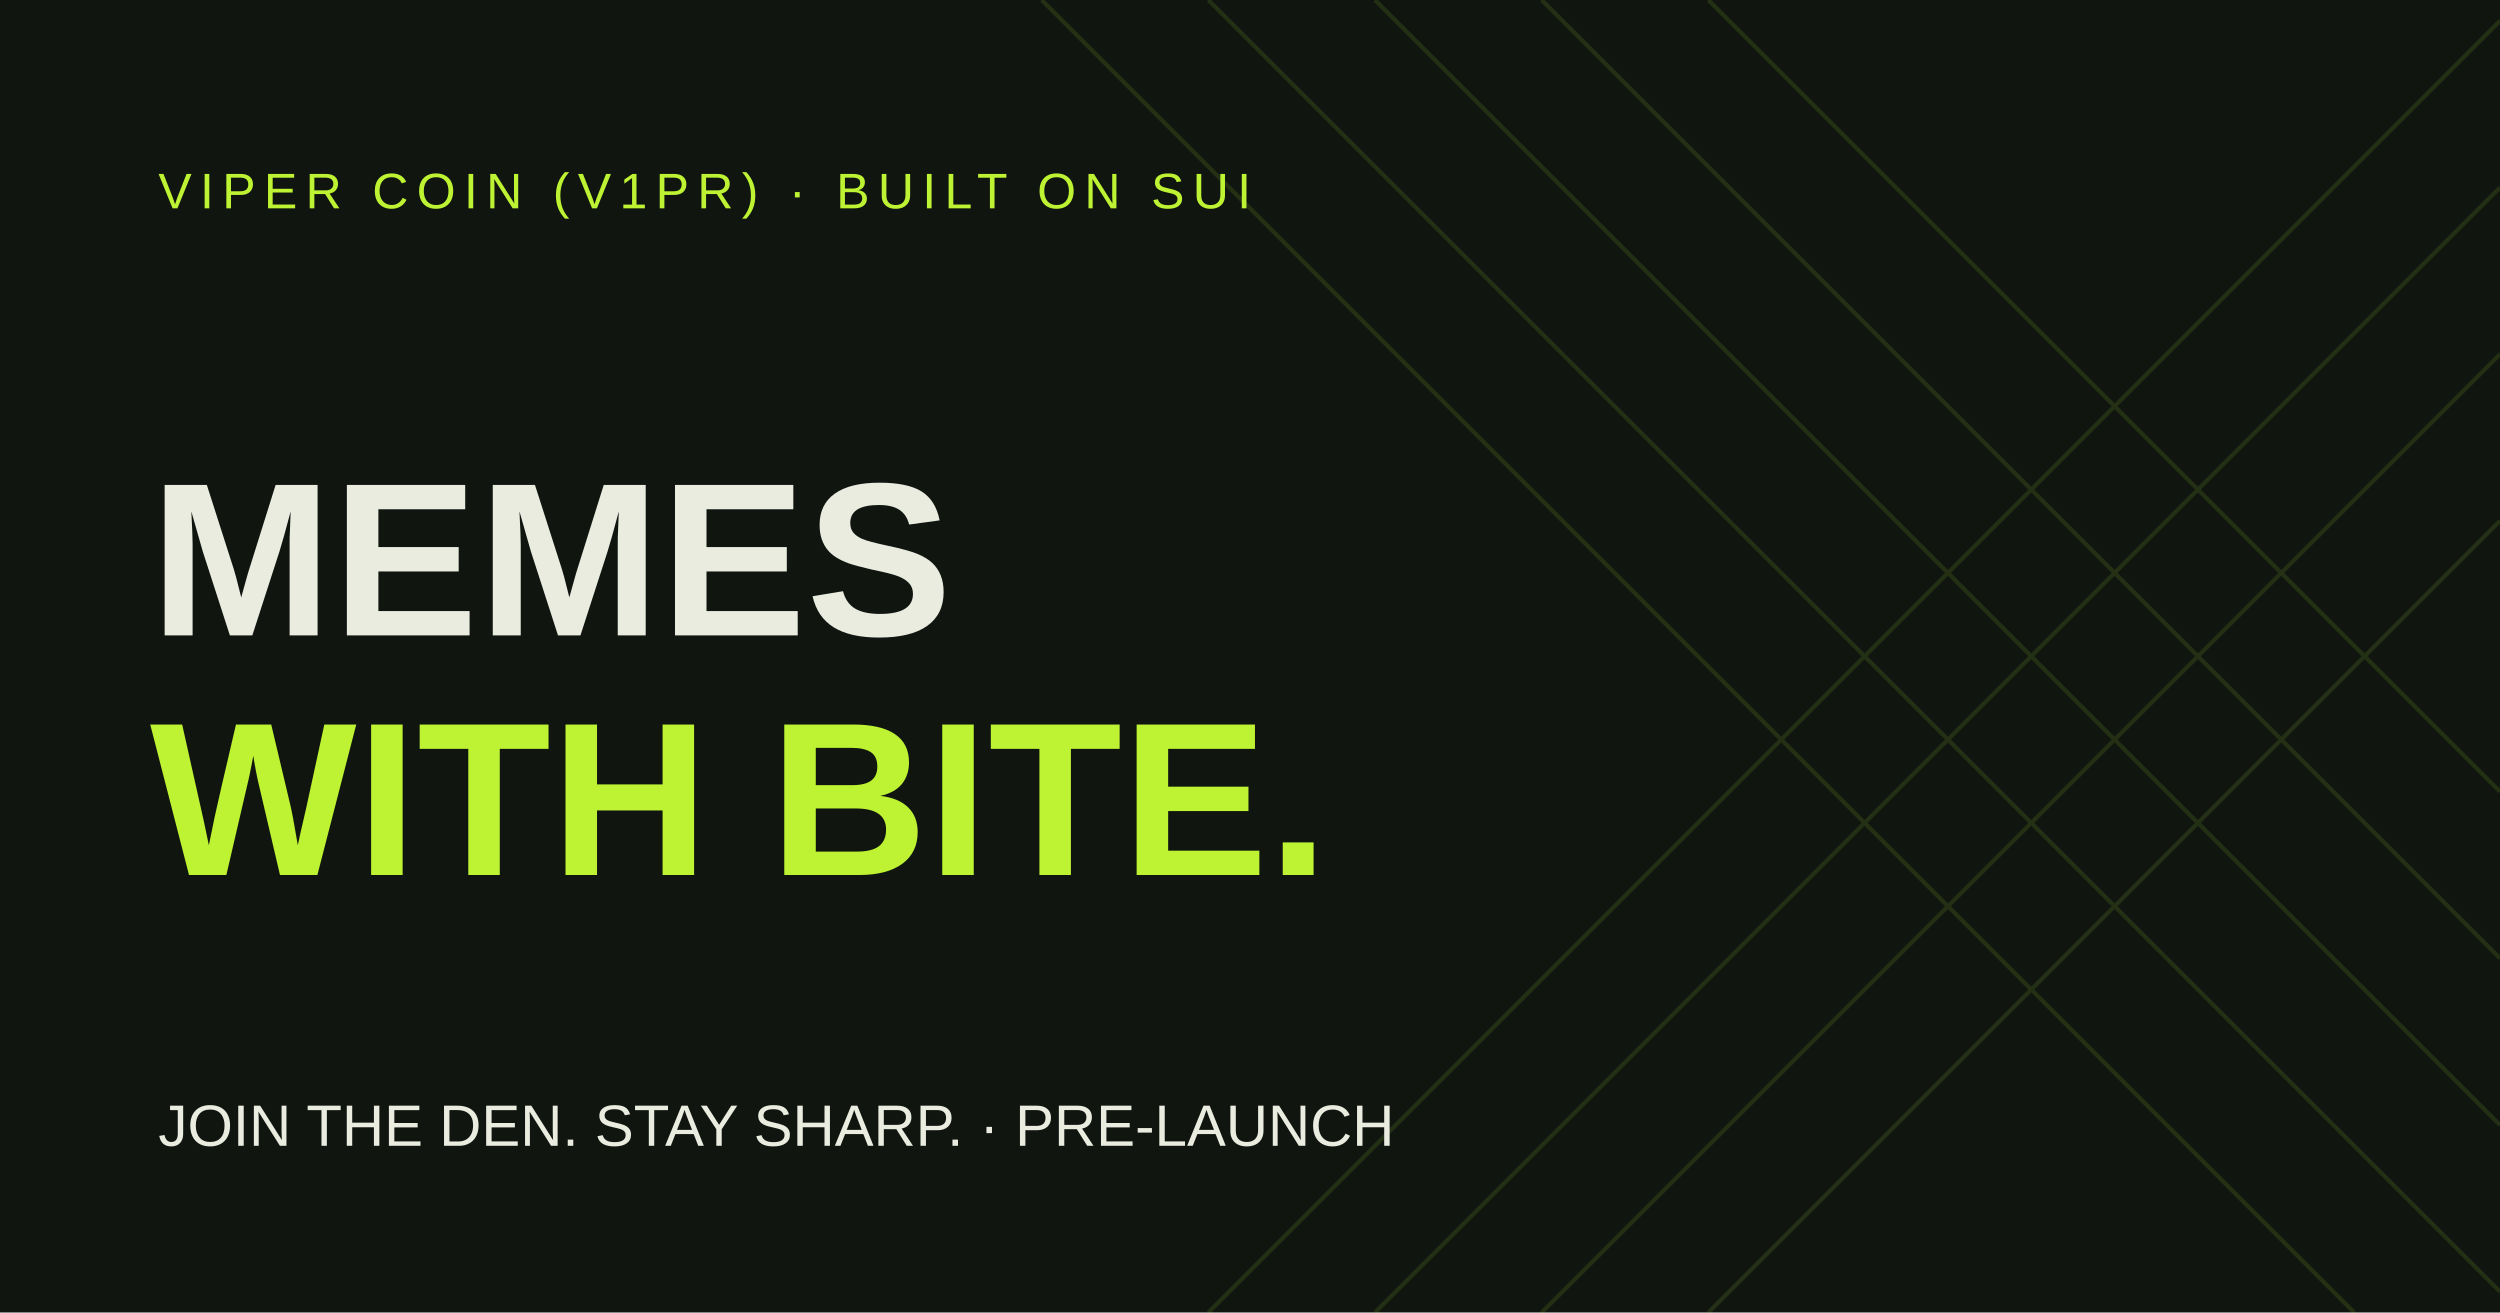
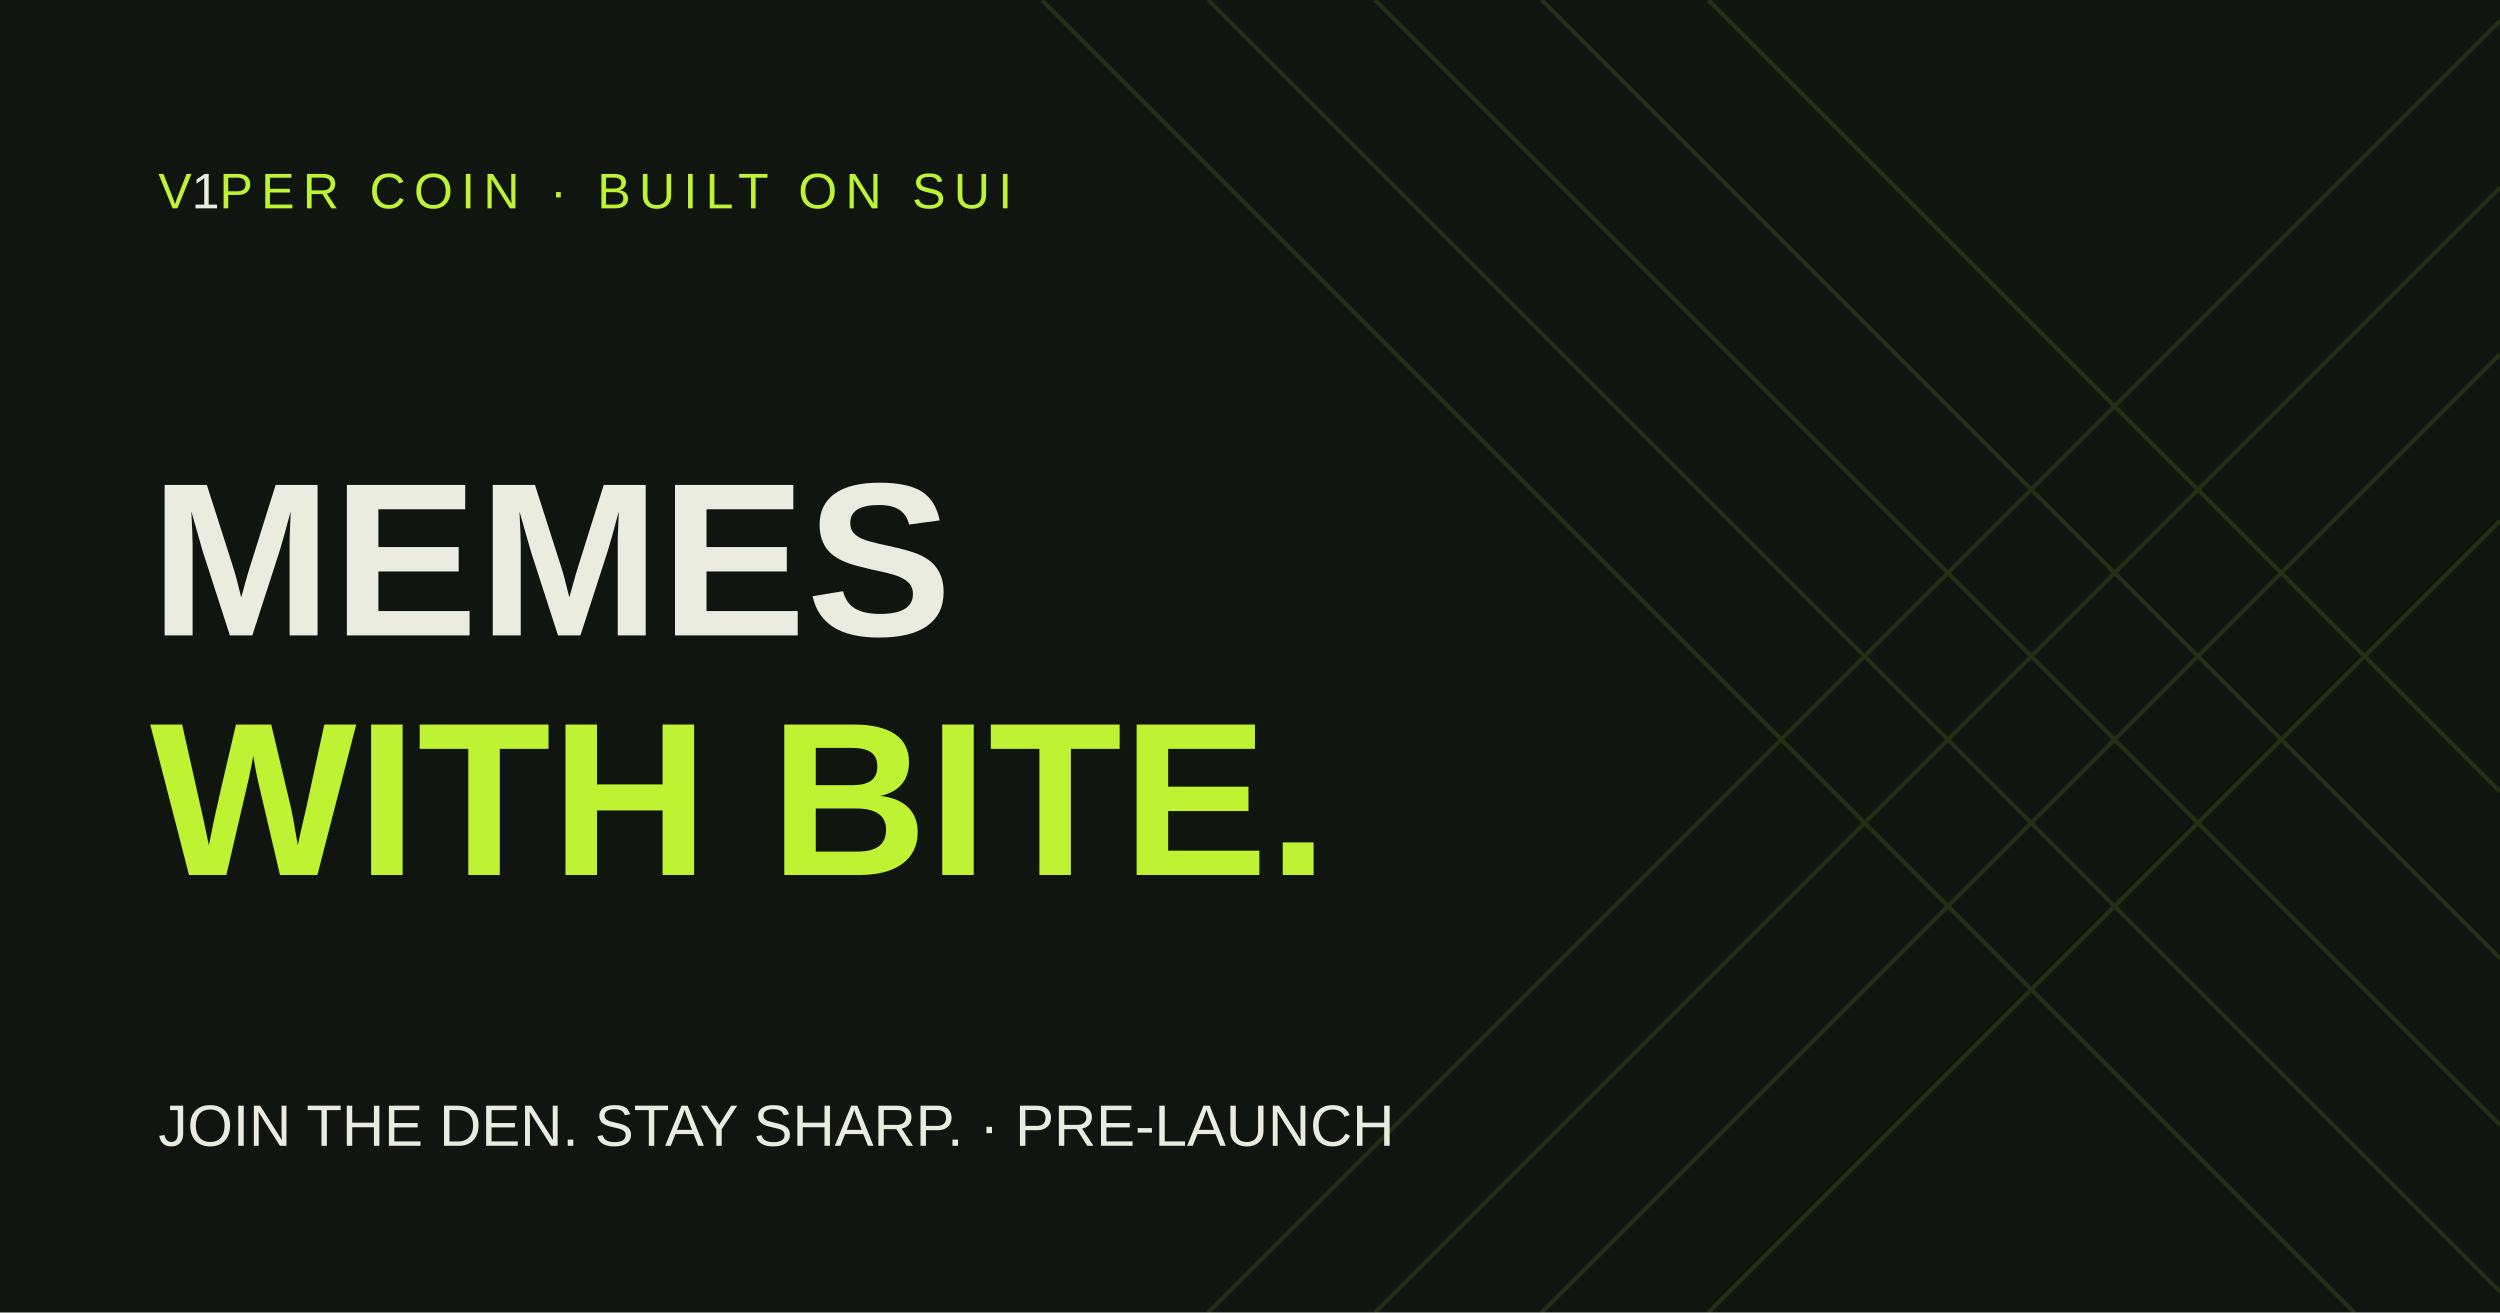
<svg xmlns="http://www.w3.org/2000/svg" width="1200" height="630" viewBox="0 0 1200 630">
  <rect width="1200" height="630" fill="#101510" />
  <g fill="none" stroke="#BDF332" stroke-opacity=".12" stroke-width="2">
    <path d="M820 0 1200 380M740 0 1200 460M660 0 1200 540M580 0 1200 620M500 0 1130 630M820 630 1200 250M740 630 1200 170M660 630 1200 90M580 630 1200 10" />
  </g>
-   <text x="76" y="100" fill="#BDF332" font-family="Arial,sans-serif" font-size="24" letter-spacing="4">VIPER COIN (V1PR) · BUILT ON SUI</text>
+   <text x="76" y="100" fill="#BDF332" font-family="Arial,sans-serif" font-size="24" letter-spacing="4">V<tspan fill="#E9ECDF">1</tspan>PER COIN · BUILT ON SUI</text>
  <text x="72" y="305" fill="#E9ECDF" font-family="Arial,sans-serif" font-weight="bold" font-size="105">MEMES</text>
  <text x="72" y="420" fill="#BDF332" font-family="Arial,sans-serif" font-weight="bold" font-size="105">WITH BITE.</text>
  <text x="76" y="550" fill="#E9ECDF" font-family="Arial,sans-serif" font-size="28">JOIN THE DEN. STAY SHARP. · PRE-LAUNCH</text>
</svg>
